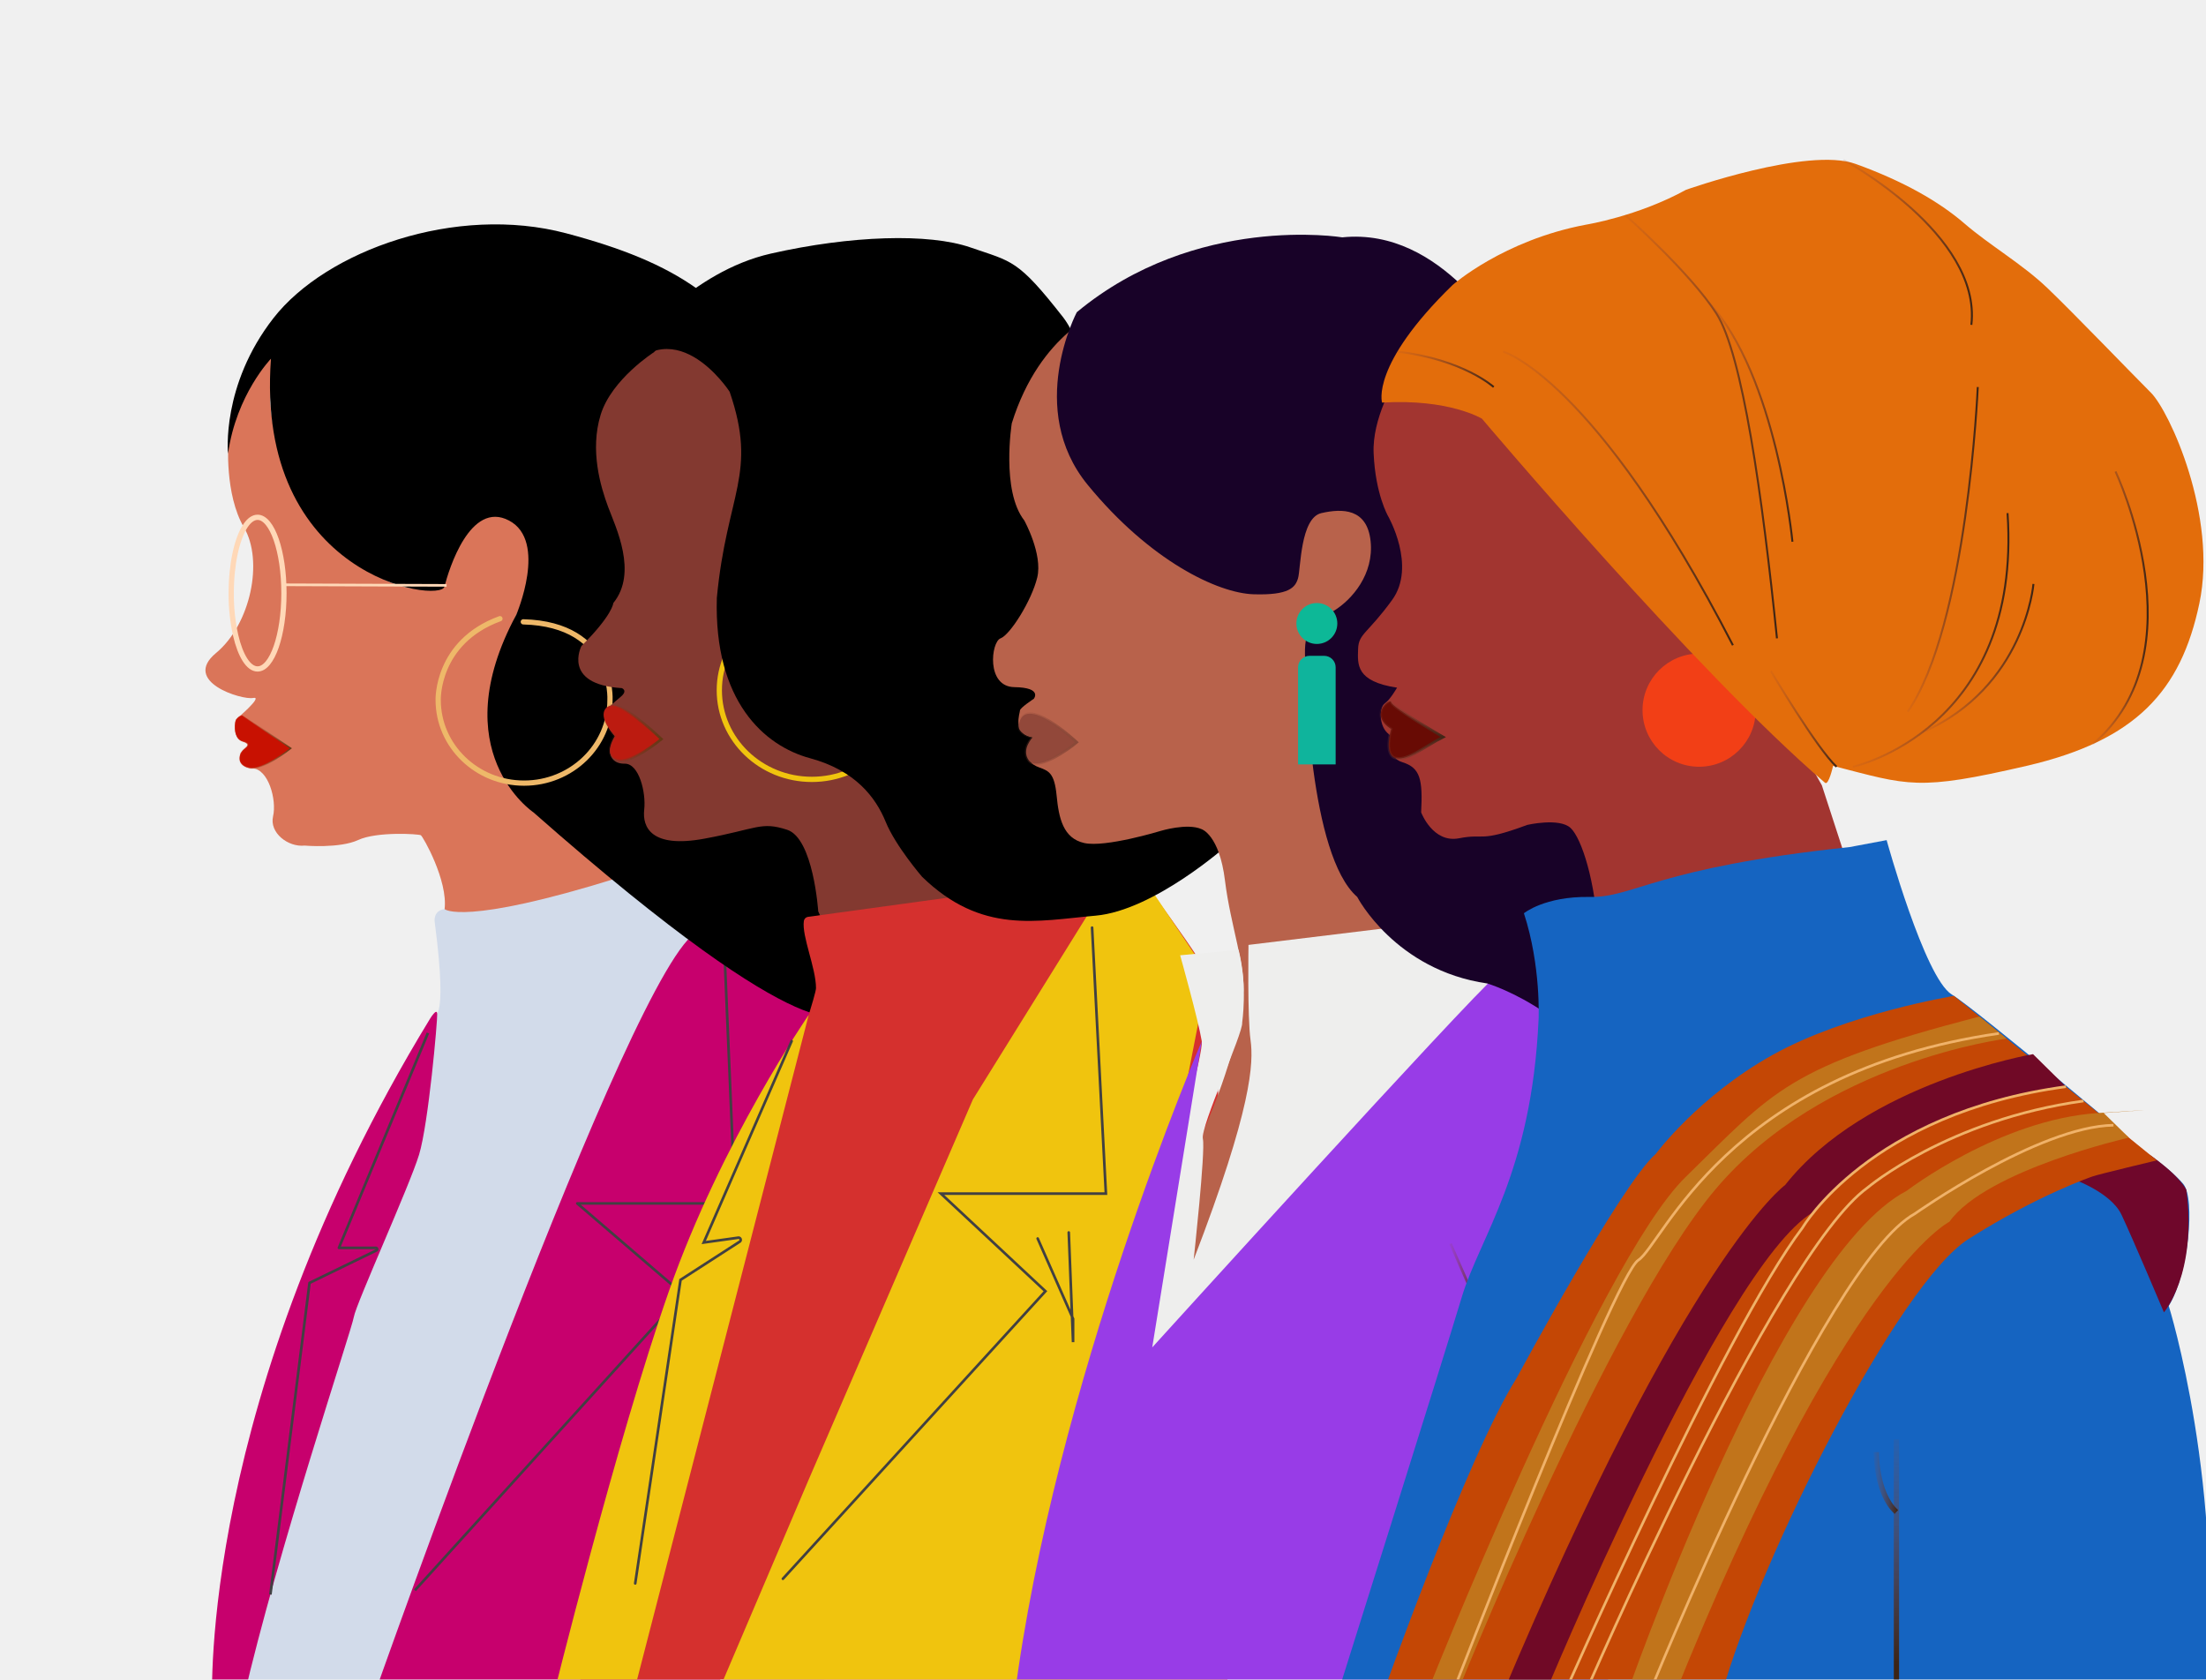
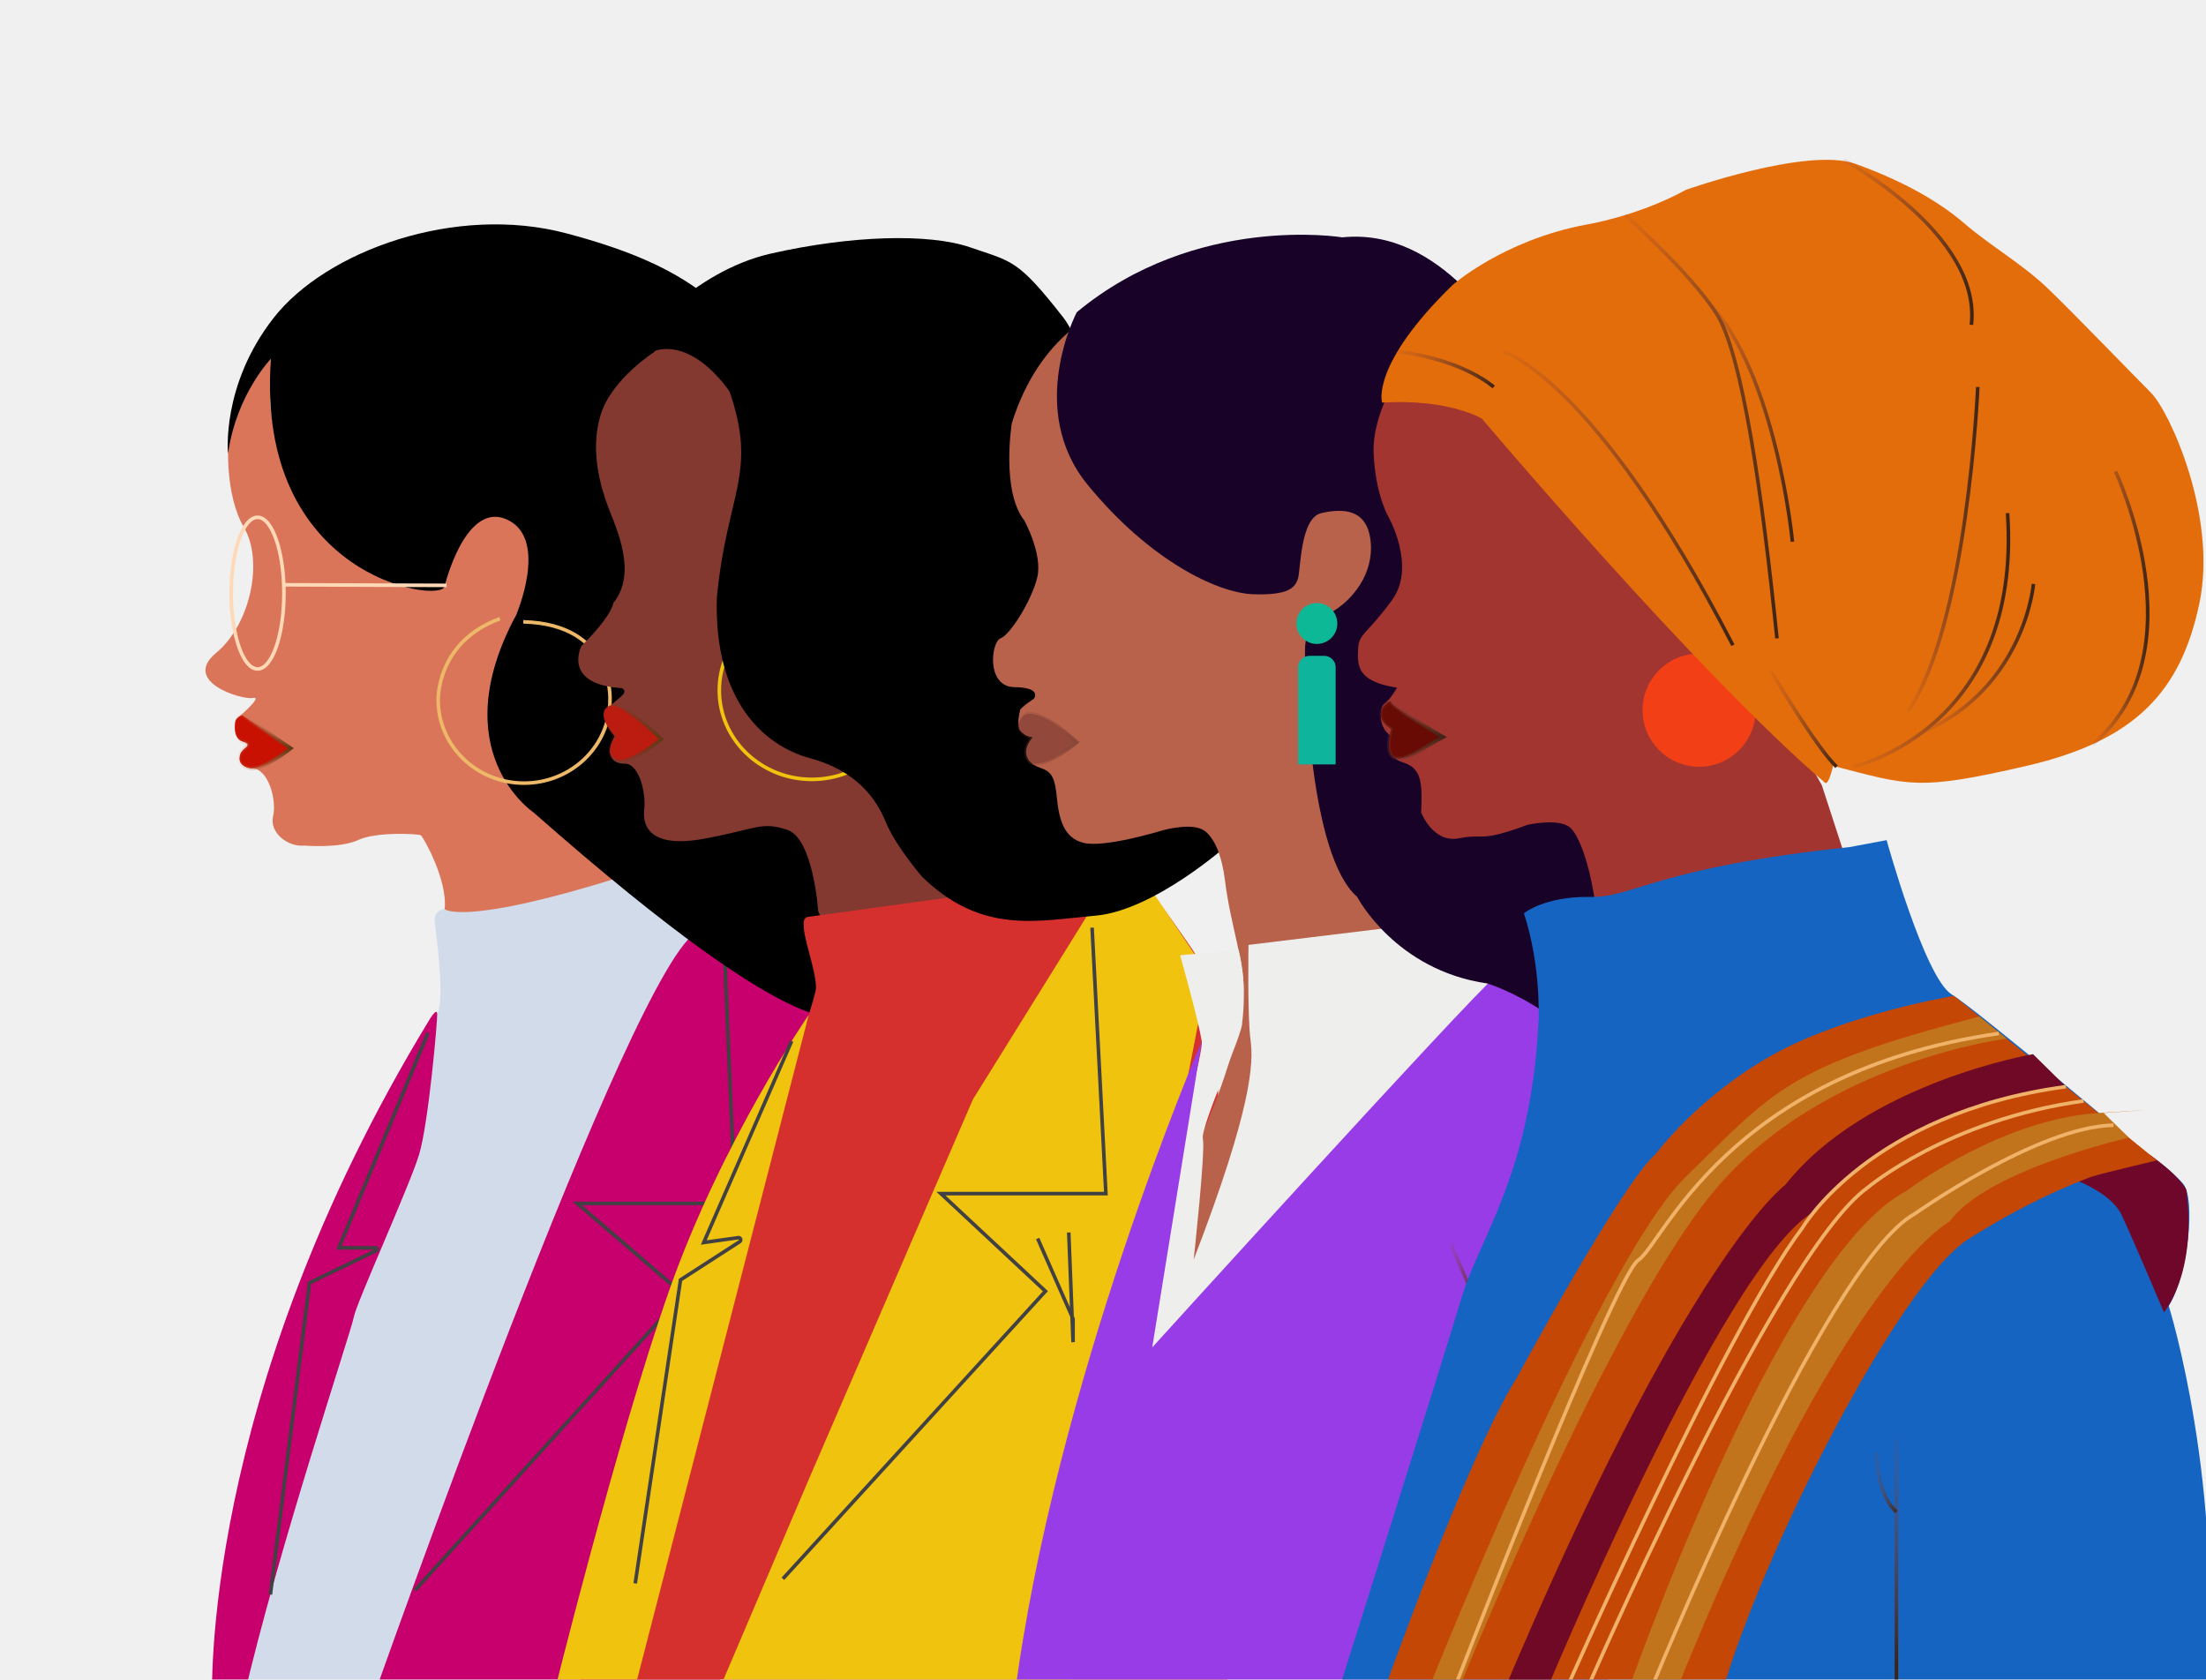
<svg xmlns="http://www.w3.org/2000/svg" width="616" height="469" viewBox="0 0 616 469" fill="none">
  <g clip-path="url(#clip0_2303_12391)">
    <path d="M63.775 123.356C63.775 123.356 62.647 137.989 68.138 147.312C73.628 156.636 70.007 174.323 60.322 182.357C50.637 190.39 67.614 195.532 70.68 194.908C73.747 194.285 65.819 200.972 65.819 200.972C65.819 200.972 64.573 206.002 67.832 207.086C71.092 208.171 67.209 210.202 67.209 210.202C67.209 210.202 66.006 214.422 70.468 214.565C74.931 214.708 77.324 223.371 76.252 227.952C75.18 232.533 80.396 236.621 85.077 236.135C85.077 236.135 94.843 236.982 100.034 234.571C105.226 232.159 116.911 232.882 117.516 233.243C118.12 233.605 125.113 245.907 124.147 253.866C123.181 261.824 129.818 268.331 129.818 268.331L181.665 255.312L173.723 244.909C173.374 244.666 154.178 226.733 148.95 222.161C147.436 216.097 136.78 222.243 138.226 188.159C138.226 188.159 139.516 179.957 147.711 164.688C147.711 164.688 153.86 147.061 143.415 142.075C143.415 142.075 134.824 137.166 127.102 148.422C127.102 148.422 125.492 153.529 122.675 162.211C122.675 162.211 118.133 168.546 103.263 159.702C103.263 159.702 77.86 144.271 75.448 112.437C75.448 112.437 75.61 104.073 76.532 100.595C77.455 97.118 66.373 103.639 63.775 123.356Z" fill="#DA7559" />
-     <path d="M81.213 208.968L67.633 199.763C67.115 199.864 66.643 200.128 66.287 200.518C65.931 200.907 65.71 201.401 65.657 201.926C65.42 203.796 65.657 206.513 67.832 207.08C70.007 207.647 69.241 208.283 68.032 209.286C66.823 210.29 65.682 213.537 69.509 214.447C73.335 215.356 81.213 208.968 81.213 208.968Z" fill="#C81101" stroke="url(#paint0_linear_2303_12391)" stroke-width="0.367" stroke-miterlimit="10" />
+     <path d="M81.213 208.968L67.633 199.763C67.115 199.864 66.643 200.128 66.287 200.518C65.931 200.907 65.71 201.401 65.657 201.926C65.42 203.796 65.657 206.513 67.832 207.08C70.007 207.647 69.241 208.283 68.032 209.286C66.823 210.29 65.682 213.537 69.509 214.447C73.335 215.356 81.213 208.968 81.213 208.968Z" fill="#C81101" stroke="url(#paint0_linear_2303_12391)" strokeWidth="0.367" stroke-miterlimit="10" />
    <path d="M124.141 253.866C124.141 253.866 129.126 258.696 172.565 245.141L226.101 281.425L230.332 474.825H59.269C59.269 474.825 62.946 376.087 120.688 283.563C120.688 283.563 125.35 287.825 121.411 257.68C121.411 257.68 120.707 254.346 124.141 253.866Z" fill="#D2DBEA" />
    <path d="M194.939 260.135L226.724 281.811L200.349 474.806H103.967C103.967 474.806 176.941 267.458 194.939 260.135Z" fill="#C7006D" />
    <path d="M67.932 474.675L59.25 474.806C59.25 474.806 55.392 390.558 120.021 284.597C120.021 284.597 121.978 281.313 122.084 283.083C122.19 284.853 119.66 313.789 117.011 322.471C114.362 331.152 99.405 364.121 98.8 367.773C98.196 371.425 77.598 432.744 67.932 474.675Z" fill="#C7006D" />
-     <path d="M115.864 444.093L190.782 361.46L161.198 336.057H205.254L202.318 266.187" stroke="#414042" stroke-width="0.733" stroke-linejoin="round" />
-     <path d="M75.504 445.284L86.429 358.256L105.126 349.17C105.199 349.131 105.257 349.07 105.291 348.995C105.325 348.92 105.334 348.836 105.315 348.755C105.297 348.675 105.252 348.603 105.189 348.551C105.125 348.498 105.046 348.468 104.964 348.465H94.637L119.498 288.467" stroke="#414042" stroke-width="0.733" stroke-linejoin="round" />
-     <path d="M79.287 165.648C79.287 177.333 75.99 186.806 71.921 186.806C69.378 186.806 67.134 183.111 65.813 177.458C64.949 173.571 64.531 169.598 64.567 165.617C64.567 157.459 66.174 150.379 68.524 146.851C69.546 145.318 70.705 144.458 71.933 144.458C75.99 144.489 79.287 153.962 79.287 165.648Z" stroke="#FFD8B7" stroke-width="1.466" stroke-miterlimit="10" />
+     <path d="M115.864 444.093L190.782 361.46L161.198 336.057H205.254L202.318 266.187" stroke="#414042" strokeWidth="0.733" strokeLinejoin="round" />
+     <path d="M75.504 445.284L86.429 358.256L105.126 349.17C105.199 349.131 105.257 349.07 105.291 348.995C105.325 348.92 105.334 348.836 105.315 348.755C105.297 348.675 105.252 348.603 105.189 348.551C105.125 348.498 105.046 348.468 104.964 348.465H94.637L119.498 288.467" stroke="#414042" strokeWidth="0.733" strokeLinejoin="round" />
+     <path d="M79.287 165.648C79.287 177.333 75.99 186.806 71.921 186.806C69.378 186.806 67.134 183.111 65.813 177.458C64.949 173.571 64.531 169.598 64.567 165.617C64.567 157.459 66.174 150.379 68.524 146.851C69.546 145.318 70.705 144.458 71.933 144.458C75.99 144.489 79.287 153.962 79.287 165.648Z" stroke="#FFD8B7" strokeWidth="1.466" stroke-miterlimit="10" />
    <path d="M63.675 126.653C63.675 126.653 61.7 107.6 76.395 88.791C91.091 69.982 127.276 56.957 158.144 65.159C189.013 73.36 204.886 83.889 217.75 108.488C230.613 133.087 235.323 282.73 235.323 282.73C235.323 282.73 228.6 297.037 148.933 226.836C148.933 226.836 123.592 209.866 144.165 171.674C144.165 171.674 153.003 151.108 142.152 145.368C131.302 139.628 125.294 159.079 124.116 163.816C122.938 168.552 71.142 161.217 75.666 100.165C75.666 100.178 65.994 110.149 63.675 126.653Z" fill="black" />
-     <path d="M139.603 172.771C121.816 179.284 122.358 195.463 122.358 195.463C122.358 208.295 133.096 218.691 146.34 218.691C159.584 218.691 170.328 208.295 170.328 195.463C170.328 195.463 171.612 174.323 146.128 173.65" stroke="#EEB869" stroke-width="1.466" stroke-miterlimit="10" stroke-linecap="round" />
+     <path d="M139.603 172.771C121.816 179.284 122.358 195.463 122.358 195.463C122.358 208.295 133.096 218.691 146.34 218.691C159.584 218.691 170.328 208.295 170.328 195.463C170.328 195.463 171.612 174.323 146.128 173.65" stroke="#EEB869" strokeWidth="1.466" stroke-miterlimit="10" strokeLinecap="round" />
    <path d="M182.68 98.308C182.68 98.308 170.783 105.862 167.723 115.833C164.663 125.805 167.723 135.926 169.811 141.554C171.899 147.182 178.174 159.883 171.263 168.402C171.263 168.402 171.101 171.718 162.357 180.4C162.357 180.4 156.81 191.132 173.631 192.16C173.631 192.16 175.439 192.821 173.332 194.572C171.226 196.323 169.655 197.825 169.655 197.825C169.702 199.781 169.921 201.729 170.309 203.646C170.333 203.751 170.378 203.851 170.44 203.939L171.687 205.603C171.687 205.603 170.303 208.8 170.303 209.523C170.303 210.246 170.484 213.318 174.46 213.262C178.436 213.206 180.431 221.283 179.888 226.107C179.346 230.931 181.758 236.957 196.647 234.209C211.536 231.461 212.446 229.329 219.8 231.716C227.154 234.103 228.481 254.501 228.481 254.501L233.187 264.872L267.19 261.133L269.857 254.464L225.845 89.757C225.845 89.757 184.369 94.918 182.68 98.308Z" fill="#833930" />
    <path d="M225.608 256.034L317.347 243.452C317.347 243.452 336.381 268.692 338.631 274.644C340.881 280.596 342.813 474.806 342.813 474.806H160.014C160.014 474.806 227.858 282.036 227.858 275.928C227.858 270.319 223.845 261.394 224.468 257.187C224.508 256.898 224.641 256.629 224.846 256.421C225.052 256.213 225.319 256.078 225.608 256.034Z" fill="#D5302E" />
    <path d="M154.224 474.806H176.411L225.826 283.407C225.826 283.407 201.489 318.619 186.781 360.581C172.073 402.543 154.224 474.806 154.224 474.806Z" fill="#F0C40E" />
    <path d="M314.512 238.104L271.665 307.033L225.833 413.144L199.564 474.8H297.716L337.278 271.958L314.512 238.104Z" fill="#F0C40E" />
-     <path d="M218.616 440.878L291.926 360.575L262.746 333.321H308.809L304.951 259.045" stroke="#414042" stroke-width="0.733" stroke-miterlimit="10" stroke-linecap="round" />
-     <path d="M289.757 345.86L299.642 368.29V374.803L298.439 344.171" stroke="#414042" stroke-width="0.733" stroke-miterlimit="10" stroke-linecap="round" />
-     <path d="M177.377 442.168L190.028 357.409L206.438 346.814C206.593 346.755 206.718 346.638 206.785 346.487C206.853 346.336 206.858 346.164 206.8 346.01C206.741 345.855 206.623 345.73 206.472 345.663C206.322 345.595 206.15 345.59 205.996 345.648L196.51 346.976L221.053 290.73" stroke="#414042" stroke-width="0.733" stroke-miterlimit="10" stroke-linecap="round" />
-     <path d="M226.699 217.644C240.97 217.644 252.538 206.505 252.538 192.764C252.538 179.024 240.97 167.885 226.699 167.885C212.429 167.885 200.86 179.024 200.86 192.764C200.86 206.505 212.429 217.644 226.699 217.644Z" stroke="#F0C40E" stroke-width="1.466" stroke-miterlimit="10" />
+     <path d="M218.616 440.878L291.926 360.575L262.746 333.321H308.809L304.951 259.045" stroke="#414042" strokeWidth="0.733" stroke-miterlimit="10" strokeLinecap="round" />
+     <path d="M289.757 345.86L299.642 368.29V374.803L298.439 344.171" stroke="#414042" strokeWidth="0.733" stroke-miterlimit="10" strokeLinecap="round" />
+     <path d="M177.377 442.168L190.028 357.409L206.438 346.814C206.593 346.755 206.718 346.638 206.785 346.487C206.853 346.336 206.858 346.164 206.8 346.01C206.741 345.855 206.623 345.73 206.472 345.663C206.322 345.595 206.15 345.59 205.996 345.648L196.51 346.976L221.053 290.73" stroke="#414042" strokeWidth="0.733" stroke-miterlimit="10" strokeLinecap="round" />
+     <path d="M226.699 217.644C240.97 217.644 252.538 206.505 252.538 192.764C252.538 179.024 240.97 167.885 226.699 167.885C212.429 167.885 200.86 179.024 200.86 192.764C200.86 206.505 212.429 217.644 226.699 217.644Z" stroke="#F0C40E" strokeWidth="1.466" stroke-miterlimit="10" />
    <path d="M172.148 107.033C172.148 107.033 172.634 98.595 177.62 95.815C177.62 95.815 192.976 75.872 215.244 70.817C237.512 65.763 259.375 65.065 271.011 69.104C282.646 73.142 284.098 72.263 296.937 88.698C309.775 105.132 342.819 235.929 342.819 235.929C342.819 235.929 322.321 254.258 305.917 255.704C289.514 257.15 274.133 261.008 257.486 244.848C257.486 244.848 250.089 236.291 247.315 229.497C244.542 222.704 238.877 215.163 226.176 211.729C213.474 208.295 199.327 195.893 200.168 166.957C202.942 137.665 211.623 132.392 203.746 109.401C203.739 109.37 187.423 84.211 172.148 107.033Z" fill="black" />
-     <path d="M184.694 206.394C184.694 206.394 175.407 197.401 171.344 196.99C169.213 196.772 166.121 199.283 171.705 205.572C171.705 205.572 168.253 210.701 172.148 212.184C176.043 213.668 184.694 206.394 184.694 206.394Z" fill="#BC1B10" stroke="url(#paint1_linear_2303_12391)" stroke-width="0.733" stroke-miterlimit="10" />
+     <path d="M184.694 206.394C184.694 206.394 175.407 197.401 171.344 196.99C169.213 196.772 166.121 199.283 171.705 205.572C171.705 205.572 168.253 210.701 172.148 212.184C176.043 213.668 184.694 206.394 184.694 206.394Z" fill="#BC1B10" stroke="url(#paint1_linear_2303_12391)" strokeWidth="0.733" stroke-miterlimit="10" />
    <path d="M308.08 86.623C308.08 86.623 290.48 92.649 282.528 118.214C282.528 118.214 279.512 137.023 286.024 145.343C286.024 145.343 291.21 154.748 289.639 161.26C288.068 167.773 282.042 177.296 279.393 178.262C276.744 179.228 275.292 191.767 283.251 191.886C291.21 192.004 288.679 195.139 288.679 195.139C288.679 195.139 284.815 197.676 284.815 198.398C284.815 199.121 282.528 205.03 288.436 205.877C288.436 205.877 286.747 207.809 287.109 210.096C287.47 212.384 287.589 213.356 290.225 214.322C292.861 215.288 294.444 215.886 295.049 222.156C295.653 228.426 296.856 234.097 302.764 235.418C308.672 236.739 324.079 232.04 324.079 232.04C324.079 232.04 331.557 229.747 335.552 231.554C335.552 231.554 340.494 233.125 342.059 245.888C343.623 258.652 348.091 270.363 347.125 278.078C346.159 285.794 344.471 296.152 336.032 315.939L330.728 370.927L430.569 270.587L374.161 86.623C374.161 86.623 320.919 77.492 308.08 86.623Z" fill="#B8624B" />
-     <path d="M300.689 207.279C300.689 207.279 285.787 193.101 284.485 202.562C284.485 202.562 283.818 204.787 288.442 205.871C288.442 205.871 285.008 209.236 287.308 212.359C289.608 215.481 298.277 209.367 300.689 207.279Z" fill="#92483A" stroke="url(#paint2_linear_2303_12391)" stroke-width="0.733" stroke-miterlimit="10" />
+     <path d="M300.689 207.279C300.689 207.279 285.787 193.101 284.485 202.562C284.485 202.562 283.818 204.787 288.442 205.871C288.442 205.871 285.008 209.236 287.308 212.359C289.608 215.481 298.277 209.367 300.689 207.279Z" fill="#92483A" stroke="url(#paint2_linear_2303_12391)" strokeWidth="0.733" stroke-miterlimit="10" />
    <path d="M345.854 265.233L329.544 266.766C329.544 266.766 334.611 284.809 335.577 290.742C336.543 296.675 307.357 395.058 307.357 395.058L336.78 399.882L420.442 276.638L396.136 258.085L348.627 263.868C348.627 263.868 348.309 284.049 349.194 290.399C350.079 296.75 349.674 309.289 333.315 351.775C333.315 351.775 336.649 321.417 335.889 318.046C335.128 314.674 347.188 288.442 346.864 285.575C346.832 285.575 348.453 275.485 345.854 265.233Z" fill="#EEEEED" />
    <path d="M283.163 474.806H449.403L437.823 289.433C437.823 289.433 425.608 265.963 417.88 272.394C410.152 278.826 321.747 376.268 321.747 376.268L335.577 290.761C335.577 290.761 294.419 386.239 283.163 474.806Z" fill="#983CE7" />
-     <path d="M405.029 347.306L413.069 365.635" stroke="url(#paint3_linear_2303_12391)" stroke-width="0.733" stroke-miterlimit="10" />
+     <path d="M405.029 347.306L413.069 365.635" stroke="url(#paint3_linear_2303_12391)" strokeWidth="0.733" stroke-miterlimit="10" />
    <path d="M422.068 95.541C419.501 94.918 403.097 63.389 374.803 66.28C374.803 66.28 333.969 59.531 300.688 87.183C300.688 87.183 286.354 114.194 303.742 135.415C321.13 156.636 340.076 165.642 350.042 165.953C360.007 166.265 361.715 164.027 362.469 161.454C363.223 158.88 363.092 144.626 368.976 143.286C374.859 141.946 381.758 141.959 382.724 151.12C383.69 160.282 377.632 167.449 372.279 170.684C366.925 173.918 364.27 175.121 364.395 182.593C364.519 190.066 365.641 238.846 378.985 250.469C378.985 250.469 389.579 270.936 415.319 274.638C415.319 274.638 422.872 276.888 431.716 282.995C440.559 289.103 487.507 230.582 487.507 230.582L422.068 95.541Z" fill="#180228" />
    <path d="M367.717 179.826C370.873 179.826 373.432 177.268 373.432 174.111C373.432 170.955 370.873 168.396 367.717 168.396C364.56 168.396 362.002 170.955 362.002 174.111C362.002 177.268 364.56 179.826 367.717 179.826Z" fill="#0DB897" />
    <path d="M365.673 183.142H369.761C370.611 183.142 371.425 183.479 372.026 184.08C372.627 184.681 372.964 185.496 372.964 186.345V213.468H362.469V186.345C362.469 185.496 362.807 184.681 363.407 184.08C364.008 183.479 364.823 183.142 365.673 183.142Z" fill="#0FB49C" />
    <path d="M391.63 102.777C389.594 105.875 387.866 109.164 386.47 112.599C384.774 116.756 383.354 121.748 383.572 126.571C384.058 137.989 387.591 144.097 387.591 144.097C387.591 144.097 395.631 158.082 388.719 167.567C381.808 177.053 379.371 176.916 379.234 181.235C379.097 185.554 378.567 190.29 390.116 192.035C390.116 192.035 388.127 195.469 386.65 196.498C385.173 197.526 384.899 202.917 387.897 205.086C390.895 207.254 386.713 211.318 391.636 212.864C396.56 214.409 397.326 217.569 396.84 226.855C396.84 226.855 400.1 235.537 407.435 234.091C414.77 232.645 412.863 235.412 426.487 230.351C426.487 230.351 435.412 228.301 438.547 231.193C441.681 234.084 445.539 246.269 446.262 261.108C446.985 275.947 521.747 259.3 521.747 259.3L508.722 219.27L426.979 74.962C426.979 74.962 410.626 80.752 391.63 102.777Z" fill="#A23530" />
    <path d="M474.457 214.116C483.182 214.116 490.256 207.043 490.256 198.317C490.256 189.592 483.182 182.519 474.457 182.519C465.731 182.519 458.658 189.592 458.658 198.317C458.658 207.043 465.731 214.116 474.457 214.116Z" fill="#F23F16" />
    <path d="M385.927 112.424C385.927 112.424 382.606 101.973 405.597 79.611C405.597 79.611 419.75 67.072 442.897 62.734C442.897 62.734 457.368 60.403 470.792 53.006C470.792 53.006 504.796 40.946 518.158 45.77C531.52 50.594 541.473 56.303 548.546 62.41C555.62 68.518 564.619 73.666 571.693 80.415C578.767 87.165 595.488 104.534 600.636 109.676C605.783 114.817 619.283 144.084 614.141 168.521C608.999 192.958 596.429 206.8 565.891 213.873C535.352 220.947 533.09 219.339 511.869 213.873C511.869 213.873 510.623 219.445 509.619 218.591C473.765 187.903 413.823 116.924 413.823 116.924C413.823 116.924 404.674 111.296 385.927 112.424Z" fill="#E36D0B" />
-     <path d="M419.75 98.196C419.75 98.196 445.302 105.432 483.893 180.188" stroke="url(#paint4_linear_2303_12391)" stroke-width="0.55" stroke-miterlimit="10" />
-     <path d="M417.095 108.08C417.095 108.08 408.65 100.365 390.203 98.196" stroke="url(#paint5_linear_2303_12391)" stroke-width="0.55" stroke-miterlimit="10" />
-     <path d="M494.506 187.43C494.506 187.43 507.307 208.993 512.841 214.129" stroke="url(#paint6_linear_2303_12391)" stroke-width="0.55" stroke-miterlimit="10" />
-     <path d="M453.834 60.054C453.834 60.054 472.076 76.258 479.312 87.582C486.547 98.906 492.094 138.226 496.195 178.262" stroke="url(#paint7_linear_2303_12391)" stroke-width="0.55" stroke-miterlimit="10" />
-     <path d="M517.416 214.122C517.416 214.122 564.682 203.821 560.581 143.293" stroke="url(#paint8_linear_2303_12391)" stroke-width="0.55" stroke-miterlimit="10" />
-     <path d="M567.816 163.068C567.816 163.068 565.454 191.936 536.711 204.556" stroke="url(#paint9_linear_2303_12391)" stroke-width="0.55" stroke-miterlimit="10" />
-     <path d="M590.726 131.663C590.726 131.663 614.689 182.145 584.382 207.797" stroke="url(#paint10_linear_2303_12391)" stroke-width="0.55" stroke-miterlimit="10" />
-     <path d="M500.514 151.282C500.514 151.282 496.089 104.771 477.074 84.373" stroke="url(#paint11_linear_2303_12391)" stroke-width="0.55" stroke-miterlimit="10" />
-     <path d="M514.786 44.642C514.786 44.642 553.376 65.395 550.478 90.717" stroke="url(#paint12_linear_2303_12391)" stroke-width="0.55" stroke-miterlimit="10" />
-     <path d="M552.267 108.08C552.267 108.08 549.406 174.641 532.685 198.76" stroke="url(#paint13_linear_2303_12391)" stroke-width="0.55" stroke-miterlimit="10" />
+     <path d="M419.75 98.196C419.75 98.196 445.302 105.432 483.893 180.188" stroke="url(#paint4_linear_2303_12391)" strokeWidth="0.55" stroke-miterlimit="10" />
+     <path d="M417.095 108.08C417.095 108.08 408.65 100.365 390.203 98.196" stroke="url(#paint5_linear_2303_12391)" strokeWidth="0.55" stroke-miterlimit="10" />
+     <path d="M494.506 187.43C494.506 187.43 507.307 208.993 512.841 214.129" stroke="url(#paint6_linear_2303_12391)" strokeWidth="0.55" stroke-miterlimit="10" />
+     <path d="M453.834 60.054C453.834 60.054 472.076 76.258 479.312 87.582C486.547 98.906 492.094 138.226 496.195 178.262" stroke="url(#paint7_linear_2303_12391)" strokeWidth="0.55" stroke-miterlimit="10" />
+     <path d="M517.416 214.122C517.416 214.122 564.682 203.821 560.581 143.293" stroke="url(#paint8_linear_2303_12391)" strokeWidth="0.55" stroke-miterlimit="10" />
+     <path d="M567.816 163.068C567.816 163.068 565.454 191.936 536.711 204.556" stroke="url(#paint9_linear_2303_12391)" strokeWidth="0.55" stroke-miterlimit="10" />
+     <path d="M590.726 131.663C590.726 131.663 614.689 182.145 584.382 207.797" stroke="url(#paint10_linear_2303_12391)" strokeWidth="0.55" stroke-miterlimit="10" />
+     <path d="M500.514 151.282C500.514 151.282 496.089 104.771 477.074 84.373" stroke="url(#paint11_linear_2303_12391)" strokeWidth="0.55" stroke-miterlimit="10" />
+     <path d="M514.786 44.642C514.786 44.642 553.376 65.395 550.478 90.717" stroke="url(#paint12_linear_2303_12391)" strokeWidth="0.55" stroke-miterlimit="10" />
+     <path d="M552.267 108.08C552.267 108.08 549.406 174.641 532.685 198.76" stroke="url(#paint13_linear_2303_12391)" strokeWidth="0.55" stroke-miterlimit="10" />
    <path d="M425.534 255.031C425.534 255.031 431.323 250.263 443.863 250.475C456.402 250.687 462.03 242.33 516.531 236.54L526.821 234.608C526.821 234.608 537.415 273.036 544.988 277.698C552.56 282.36 599.719 322.234 599.719 322.234C599.719 322.234 606.083 326.409 609.616 330.591C613.15 334.773 611.068 355.832 605.597 364.676C605.597 364.676 621.514 415.481 615.73 474.806H372.964C372.964 474.806 403.11 379.147 408.17 362.264C413.231 345.38 427.702 327.537 429.634 284.61C429.634 284.61 430.357 269.82 425.534 255.031Z" fill="#1564C1" />
    <path d="M577.825 328.865C577.825 328.865 589.28 332.604 592.415 339.235C595.55 345.867 604.256 366.483 604.256 366.483C604.256 366.483 613.542 355.738 610.526 332.293C610.526 332.293 609.111 328.846 600.953 322.944C592.795 317.042 577.825 328.865 577.825 328.865Z" fill="#6F072B" />
    <path d="M584.382 328.503C584.382 328.503 569.106 333.645 549.649 346.022C530.192 358.4 491.614 434.452 480.677 473.354L385.504 474.806C385.504 474.806 409.616 406.806 423.446 384.93C423.446 384.93 452.706 330.591 462.354 322.234C462.354 322.234 474.233 306.154 494.98 294.581C515.727 283.008 545.623 278.109 545.623 278.109L602.275 324.035C602.275 324.035 585.996 327.918 584.382 328.503Z" fill="#C44705" />
-     <path d="M529.556 401.969V474.8" stroke="url(#paint14_linear_2303_12391)" stroke-width="1.466" stroke-miterlimit="10" />
-     <path d="M523.929 405.509C523.929 405.509 523.767 416.927 529.538 422.231" stroke="url(#paint15_linear_2303_12391)" stroke-width="1.466" stroke-miterlimit="10" />
+     <path d="M529.556 401.969V474.8" stroke="url(#paint14_linear_2303_12391)" strokeWidth="1.466" stroke-miterlimit="10" />
+     <path d="M523.929 405.509C523.929 405.509 523.767 416.927 529.538 422.231" stroke="url(#paint15_linear_2303_12391)" strokeWidth="1.466" stroke-miterlimit="10" />
    <path d="M397.731 474.619C397.731 474.619 445.951 352.778 470.711 328.659C495.472 304.54 498.757 297.915 552.728 283.868L560.332 290.032C560.332 290.032 509.133 296.426 479.031 332.118C448.93 367.81 406.064 474.837 406.064 474.837L397.731 474.619Z" fill="#C1741B" />
-     <path d="M404.942 474.507C404.942 474.507 450.737 356.237 457.486 351.893C464.236 347.549 482.21 299.542 558.169 288.592" stroke="#F0B269" stroke-width="0.733" stroke-miterlimit="10" />
+     <path d="M404.942 474.507C404.942 474.507 450.737 356.237 457.486 351.893C464.236 347.549 482.21 299.542 558.169 288.592" stroke="#F0B269" strokeWidth="0.733" stroke-miterlimit="10" />
    <path d="M418.84 474.806H430.681C430.681 474.806 480.54 354.062 506.092 338.631C506.092 338.631 530.622 308.093 576.897 303.456L567.698 294.375C567.698 294.375 521.018 302.334 498.482 330.915C498.482 330.915 470.992 350.528 418.84 474.806Z" fill="#700926" />
-     <path d="M435.985 474.806C435.985 474.806 481.325 371.83 503.35 342.813C503.35 342.813 521.966 310.885 576.891 303.456" stroke="#F0B269" stroke-width="0.733" stroke-miterlimit="10" />
-     <path d="M441.931 474.507C441.931 474.507 495.466 350.447 521.517 331.638C521.517 331.638 543.953 312.686 581.814 307.451" stroke="#F0B269" stroke-width="0.733" stroke-miterlimit="10" />
+     <path d="M435.985 474.806C435.985 474.806 481.325 371.83 503.35 342.813C503.35 342.813 521.966 310.885 576.891 303.456" stroke="#F0B269" strokeWidth="0.733" stroke-miterlimit="10" />
+     <path d="M441.931 474.507C441.931 474.507 495.466 350.447 521.517 331.638C521.517 331.638 543.953 312.686 581.814 307.451" stroke="#F0B269" strokeWidth="0.733" stroke-miterlimit="10" />
    <path d="M467.016 474.806H453.672C453.672 474.806 496.438 351.17 532.448 332.523C532.448 332.523 558.443 312.58 585.959 310.81C613.474 309.04 587.429 310.81 587.429 310.81L594.466 317.684C594.466 317.684 554.635 326.715 544.346 341.186C544.346 341.205 514.786 355.589 467.016 474.806Z" fill="#C1741B" />
-     <path d="M459.78 474.806C459.78 474.806 508.978 353.102 534.698 338.942C534.698 338.942 569.125 314.58 590.165 314.219" stroke="#F0B269" stroke-width="0.733" stroke-miterlimit="10" />
-     <path d="M402.985 205.815C402.985 205.815 388.62 197.451 388.458 196.105C388.296 194.759 382.007 199.483 388.458 203.584C388.458 203.584 386.326 210.757 389.654 211.686C392.982 212.614 398.161 208.221 402.985 205.815Z" fill="#680B04" stroke="url(#paint16_linear_2303_12391)" stroke-width="0.733" stroke-miterlimit="10" />
-     <path d="M124.702 163.467L79.287 163.305" stroke="#FFD8B7" stroke-width="0.733" stroke-miterlimit="10" />
+     <path d="M459.78 474.806C459.78 474.806 508.978 353.102 534.698 338.942C534.698 338.942 569.125 314.58 590.165 314.219" stroke="#F0B269" strokeWidth="0.733" stroke-miterlimit="10" />
+     <path d="M402.985 205.815C402.985 205.815 388.62 197.451 388.458 196.105C388.296 194.759 382.007 199.483 388.458 203.584C388.458 203.584 386.326 210.757 389.654 211.686C392.982 212.614 398.161 208.221 402.985 205.815Z" fill="#680B04" stroke="url(#paint16_linear_2303_12391)" strokeWidth="0.733" stroke-miterlimit="10" />
+     <path d="M124.702 163.467L79.287 163.305" stroke="#FFD8B7" strokeWidth="0.733" stroke-miterlimit="10" />
  </g>
  <defs>
    <linearGradient id="paint0_linear_2303_12391" x1="65.427" y1="207.142" x2="81.475" y2="207.142" gradientUnits="userSpaceOnUse">
      <stop stop-color="#DE765B" stop-opacity="0" />
      <stop offset="1" stop-color="#603913" />
    </linearGradient>
    <linearGradient id="paint1_linear_2303_12391" x1="168.234" y1="204.681" x2="185.155" y2="204.681" gradientUnits="userSpaceOnUse">
      <stop stop-color="#833930" stop-opacity="0" />
      <stop offset="1" stop-color="#603913" />
    </linearGradient>
    <linearGradient id="paint2_linear_2303_12391" x1="284.129" y1="206.27" x2="301.15" y2="206.27" gradientUnits="userSpaceOnUse">
      <stop stop-color="#92483A" stop-opacity="0.1" />
      <stop offset="1" stop-color="#884838" />
    </linearGradient>
    <linearGradient id="paint3_linear_2303_12391" x1="404.743" y1="356.474" x2="413.356" y2="356.474" gradientUnits="userSpaceOnUse">
      <stop stop-color="#92483A" stop-opacity="0.1" />
      <stop offset="1" stop-color="#3C2415" />
    </linearGradient>
    <linearGradient id="paint4_linear_2303_12391" x1="419.681" y1="139.136" x2="484.104" y2="139.136" gradientUnits="userSpaceOnUse">
      <stop stop-color="#92483A" stop-opacity="0.1" />
      <stop offset="1" stop-color="#3C2415" />
    </linearGradient>
    <linearGradient id="paint5_linear_2303_12391" x1="390.172" y1="103.107" x2="417.251" y2="103.107" gradientUnits="userSpaceOnUse">
      <stop stop-color="#92483A" stop-opacity="0.1" />
      <stop offset="1" stop-color="#3C2415" />
    </linearGradient>
    <linearGradient id="paint6_linear_2303_12391" x1="494.306" y1="200.798" x2="513.003" y2="200.798" gradientUnits="userSpaceOnUse">
      <stop stop-color="#92483A" stop-opacity="0.1" />
      <stop offset="1" stop-color="#3C2415" />
    </linearGradient>
    <linearGradient id="paint7_linear_2303_12391" x1="453.678" y1="119.08" x2="496.426" y2="119.08" gradientUnits="userSpaceOnUse">
      <stop stop-color="#92483A" stop-opacity="0.1" />
      <stop offset="1" stop-color="#3C2415" />
    </linearGradient>
    <linearGradient id="paint8_linear_2303_12391" x1="517.366" y1="178.81" x2="561.067" y2="178.81" gradientUnits="userSpaceOnUse">
      <stop stop-color="#92483A" stop-opacity="0.1" />
      <stop offset="1" stop-color="#3C2415" />
    </linearGradient>
    <linearGradient id="paint9_linear_2303_12391" x1="536.617" y1="183.908" x2="568.053" y2="183.908" gradientUnits="userSpaceOnUse">
      <stop stop-color="#92483A" stop-opacity="0.1" />
      <stop offset="1" stop-color="#3C2415" />
    </linearGradient>
    <linearGradient id="paint10_linear_2303_12391" x1="584.232" y1="169.767" x2="599.956" y2="169.767" gradientUnits="userSpaceOnUse">
      <stop stop-color="#92483A" stop-opacity="0.1" />
      <stop offset="1" stop-color="#3C2415" />
    </linearGradient>
    <linearGradient id="paint11_linear_2303_12391" x1="476.906" y1="117.74" x2="500.745" y2="117.74" gradientUnits="userSpaceOnUse">
      <stop stop-color="#92483A" stop-opacity="0.1" />
      <stop offset="1" stop-color="#3C2415" />
    </linearGradient>
    <linearGradient id="paint12_linear_2303_12391" x1="514.655" y1="67.589" x2="550.846" y2="67.589" gradientUnits="userSpaceOnUse">
      <stop stop-color="#92483A" stop-opacity="0.1" />
      <stop offset="1" stop-color="#3C2415" />
    </linearGradient>
    <linearGradient id="paint13_linear_2303_12391" x1="532.492" y1="153.482" x2="552.497" y2="153.482" gradientUnits="userSpaceOnUse">
      <stop stop-color="#92483A" stop-opacity="0.1" />
      <stop offset="1" stop-color="#3C2415" />
    </linearGradient>
    <linearGradient id="paint14_linear_2303_12391" x1="529.556" y1="400.782" x2="529.556" y2="465.014" gradientUnits="userSpaceOnUse">
      <stop stop-color="#92483A" stop-opacity="0.1" />
      <stop offset="1" stop-color="#3C2415" />
    </linearGradient>
    <linearGradient id="paint15_linear_2303_12391" x1="523.305" y1="414.097" x2="529.974" y2="414.097" gradientUnits="userSpaceOnUse">
      <stop stop-color="#92483A" stop-opacity="0.1" />
      <stop offset="1" stop-color="#3C2415" />
    </linearGradient>
    <linearGradient id="paint16_linear_2303_12391" x1="385.242" y1="203.846" x2="403.639" y2="203.846" gradientUnits="userSpaceOnUse">
      <stop stop-color="#92483A" stop-opacity="0.1" />
      <stop offset="1" stop-color="#3C2415" />
    </linearGradient>
    <clipPath id="clip0_2303_12391">
      <rect width="674.104" height="468.813" fill="white" transform="translate(0 0.187134)" />
    </clipPath>
  </defs>
</svg>
